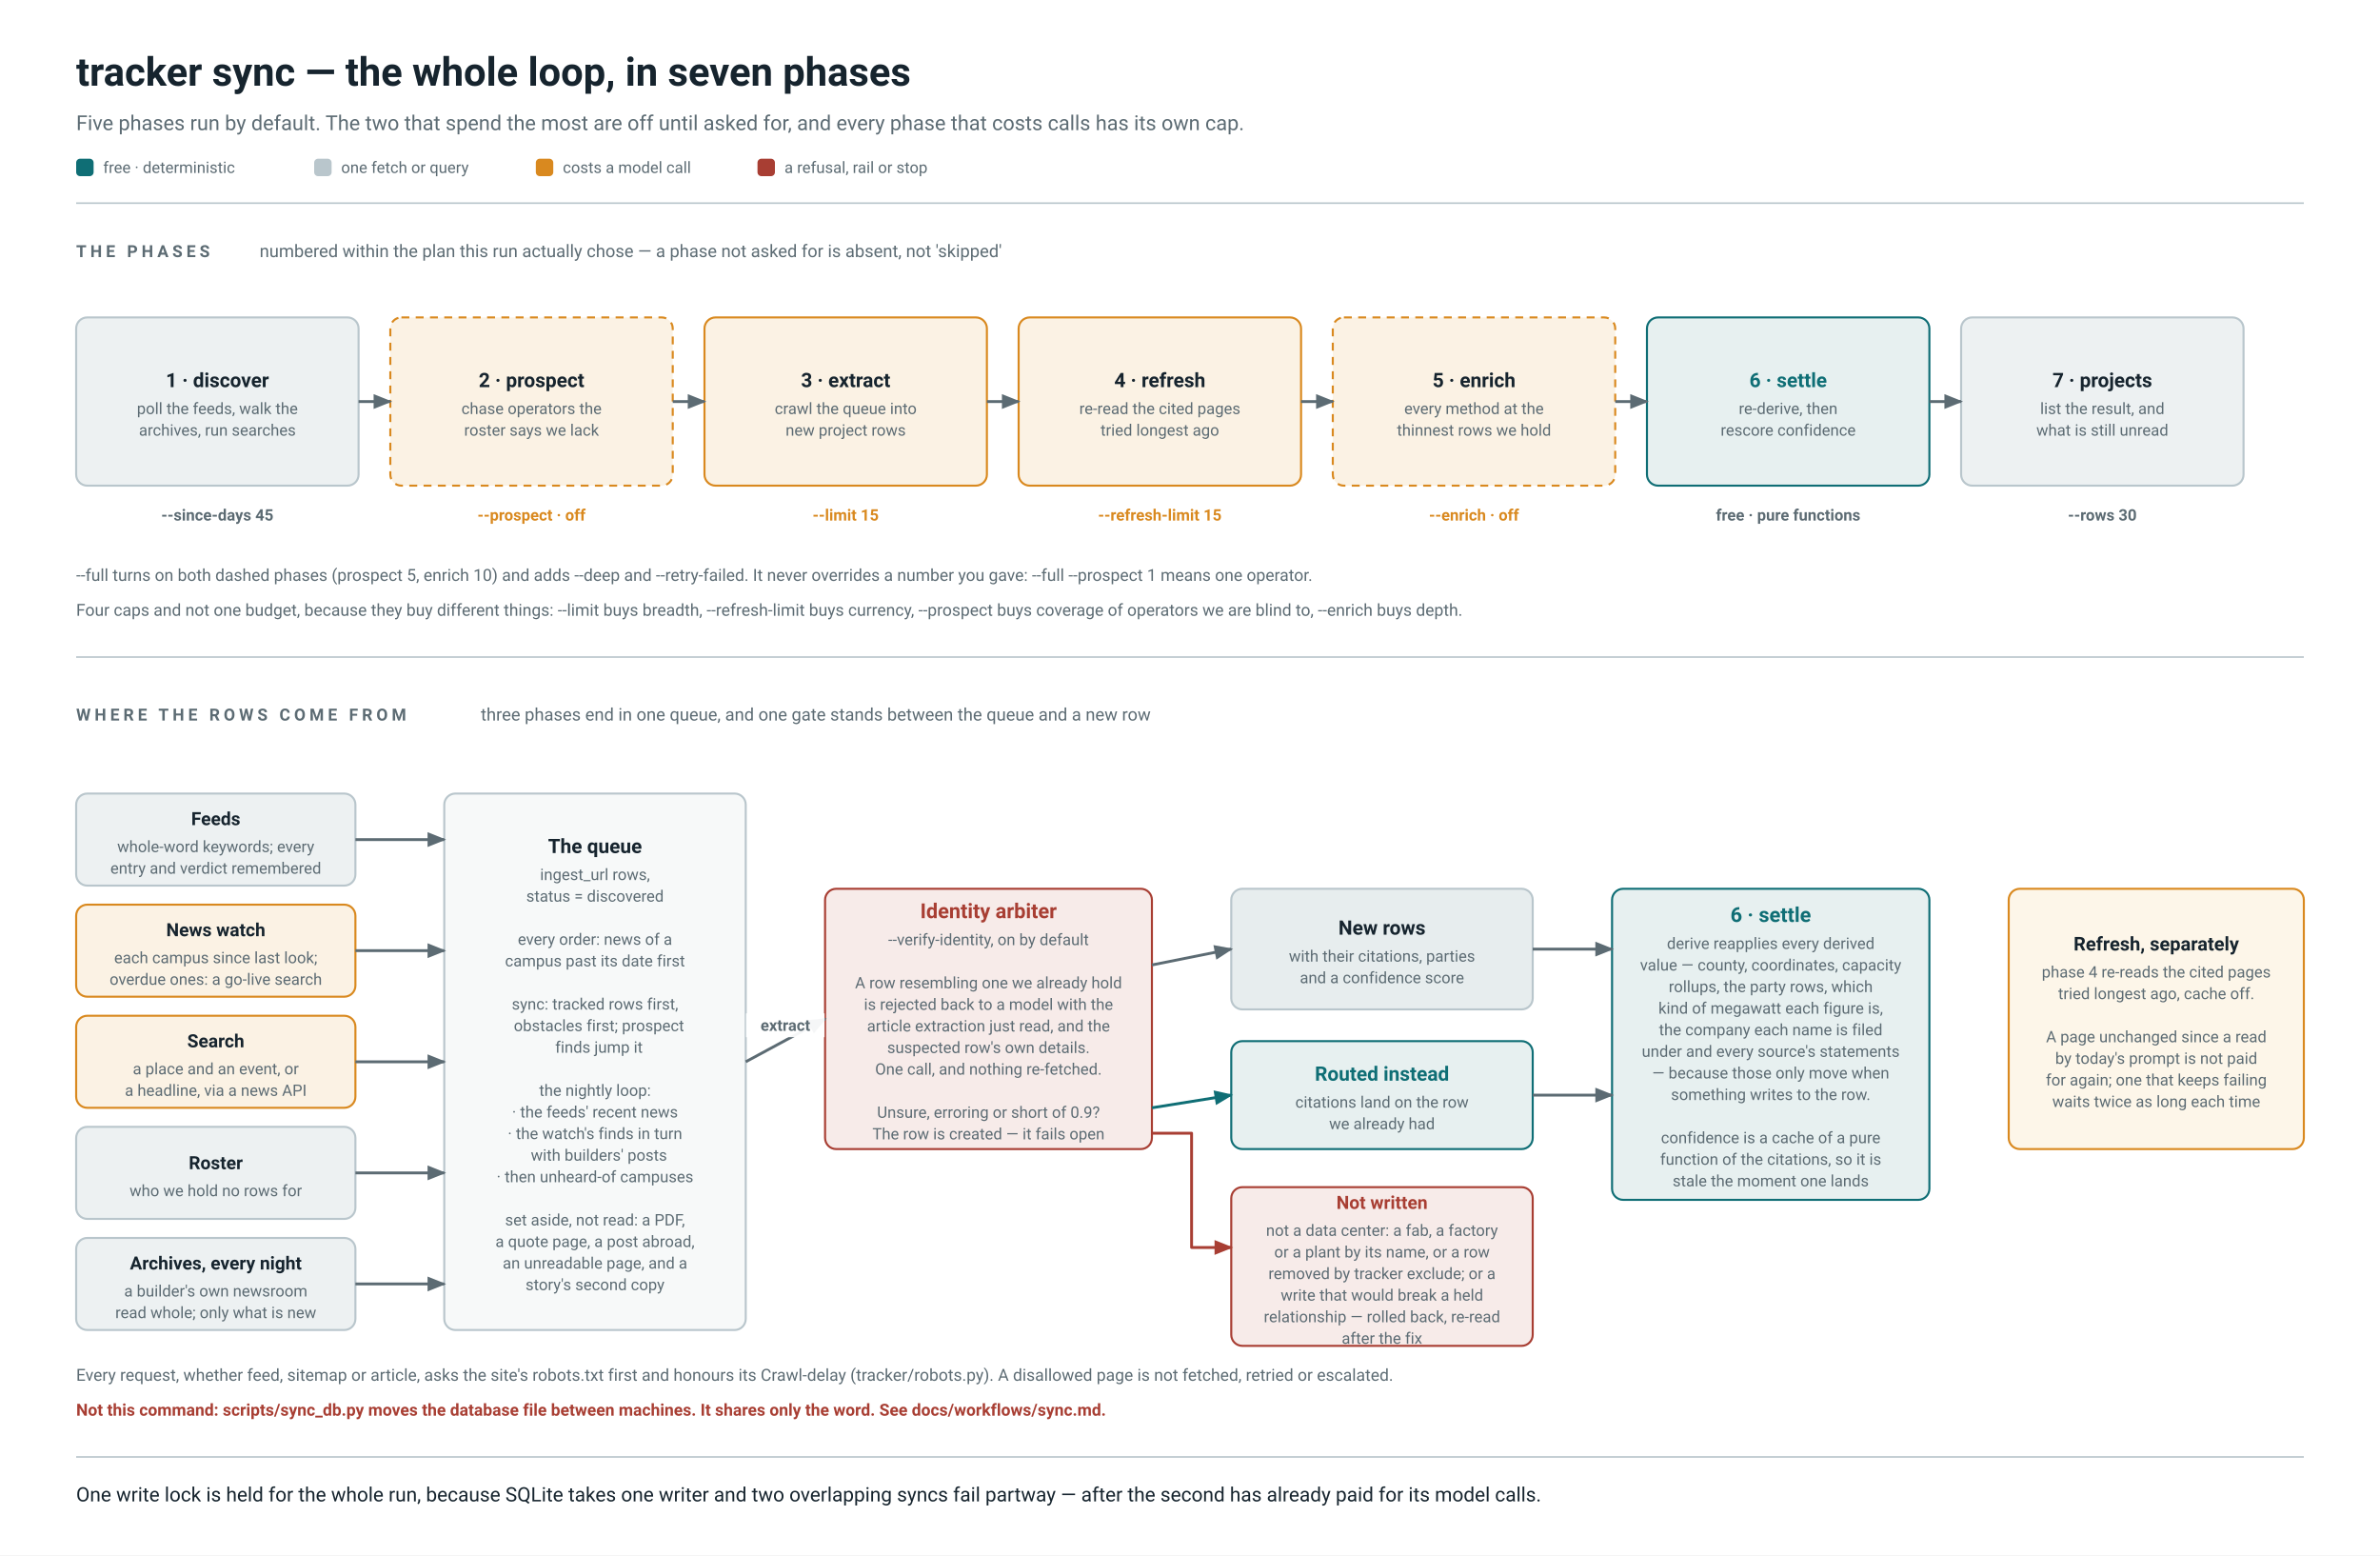
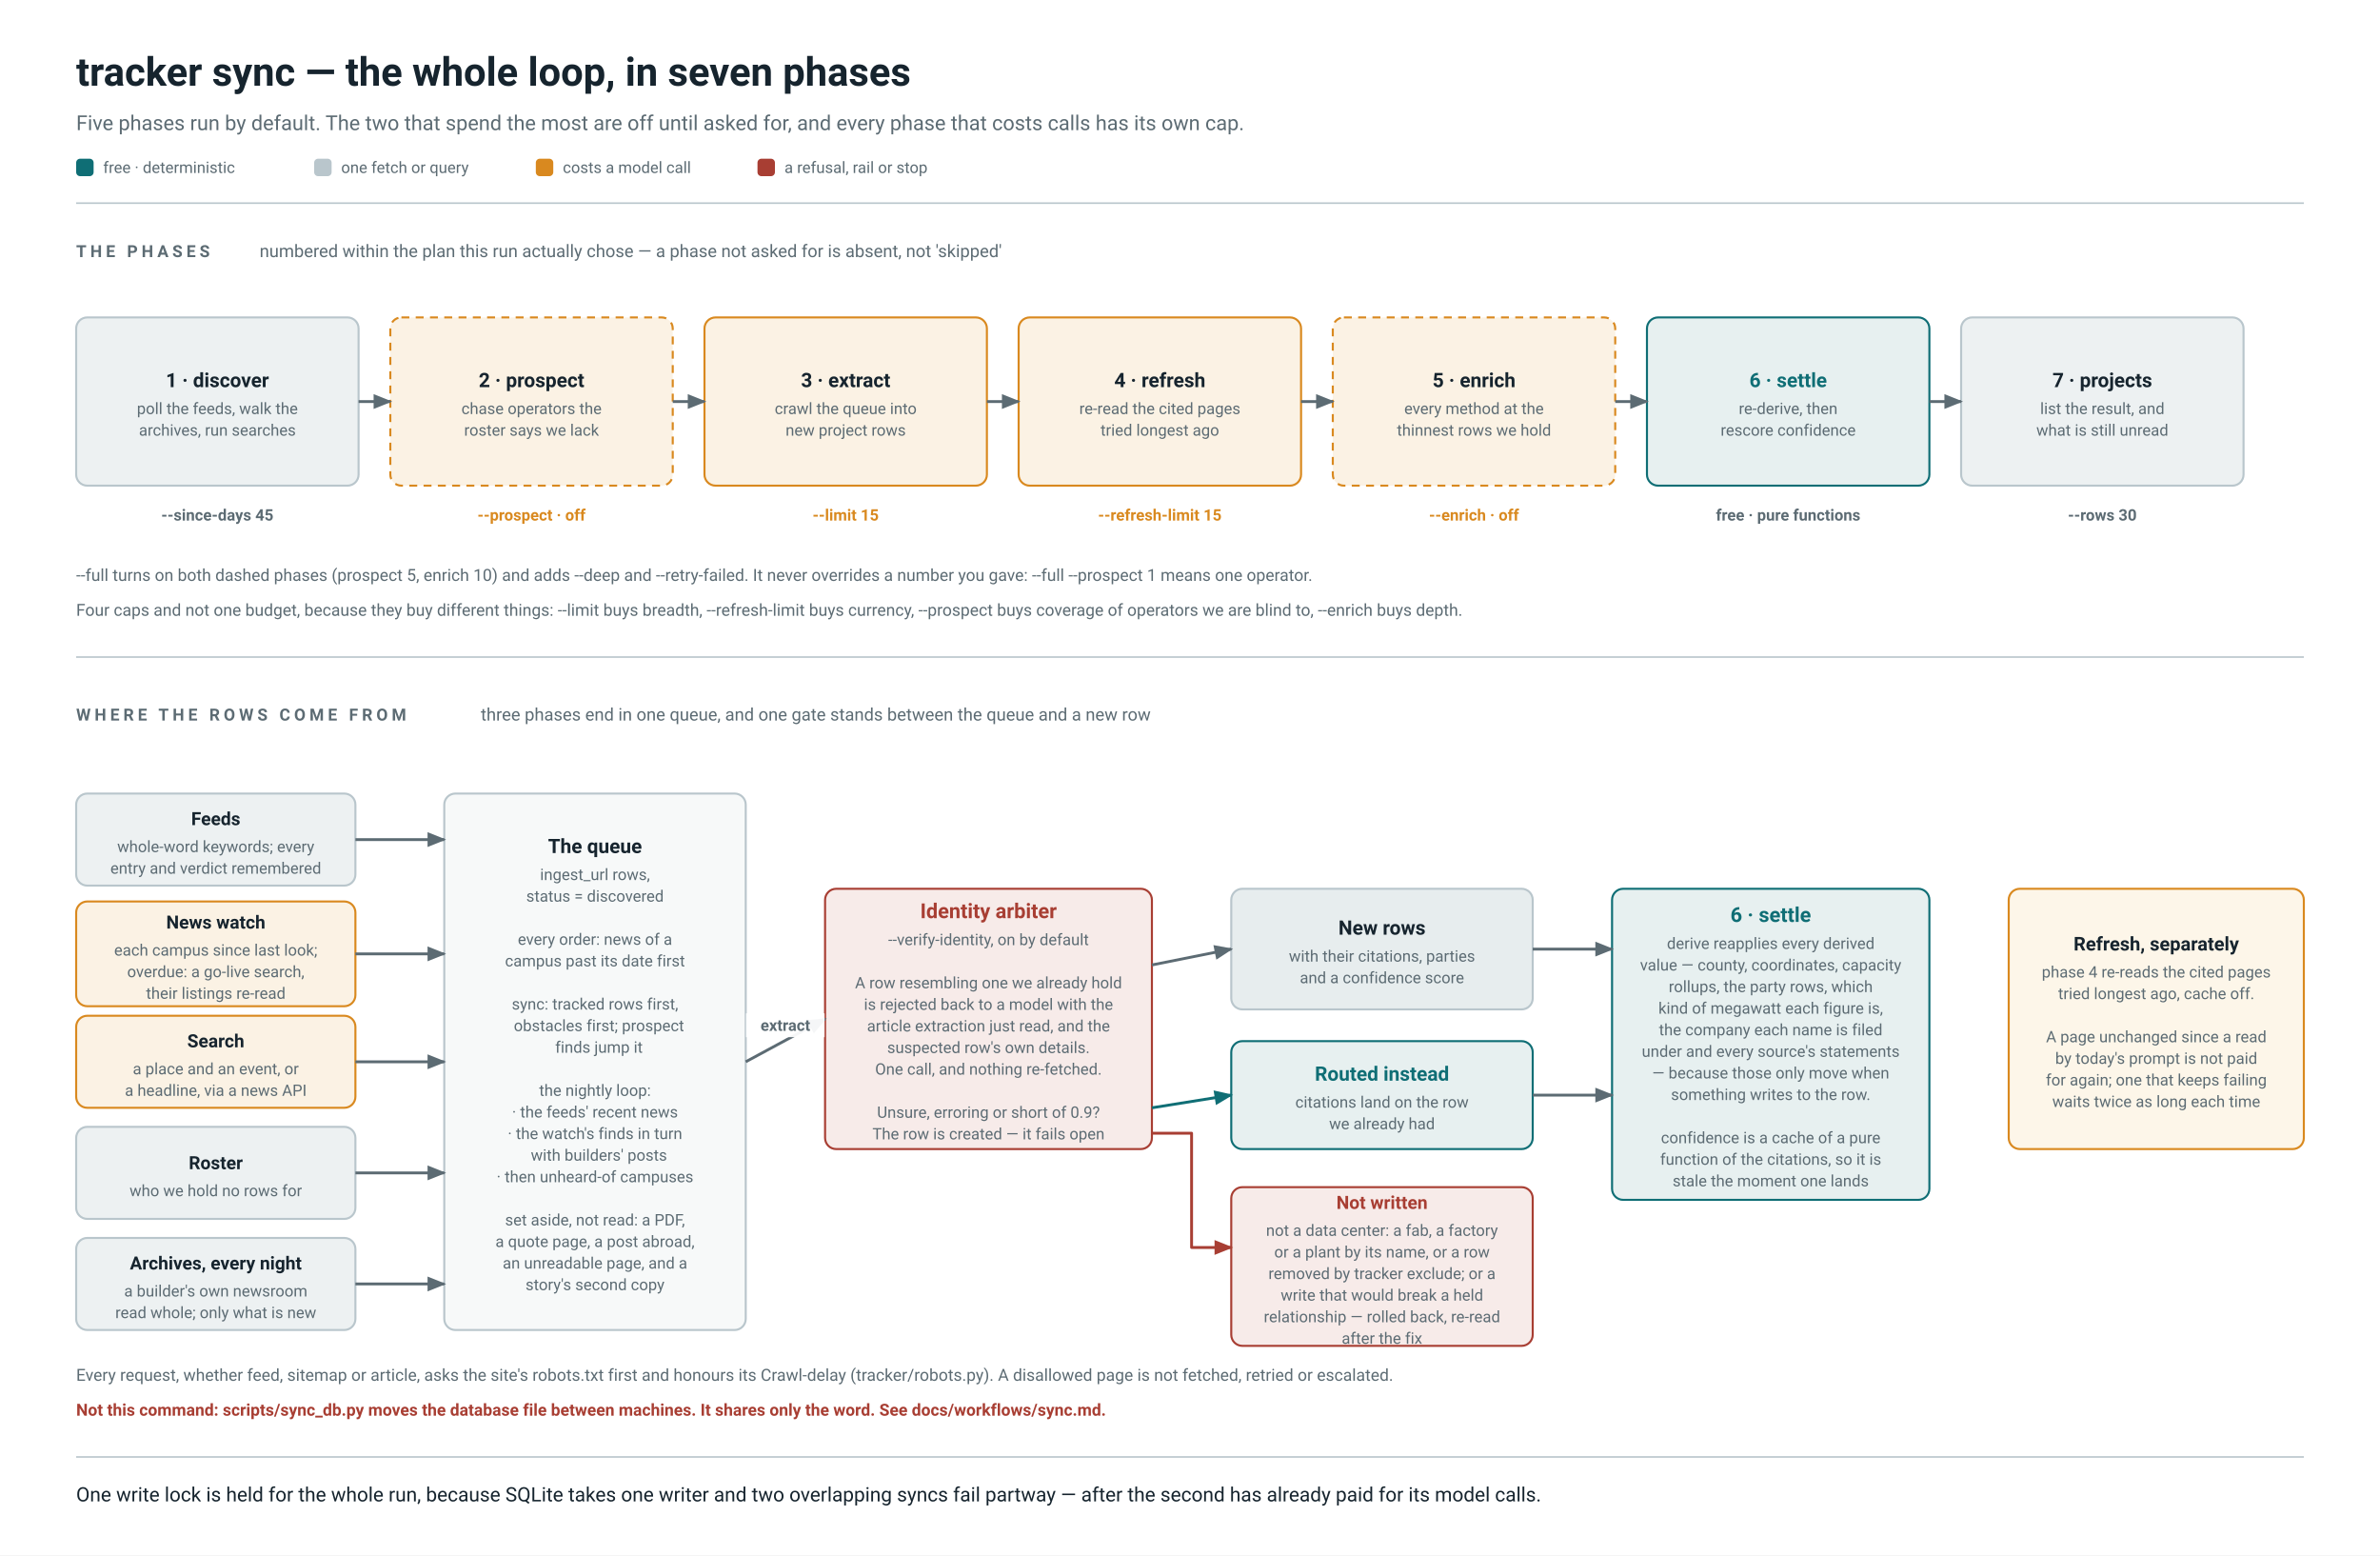
<svg xmlns="http://www.w3.org/2000/svg" width="1500" height="980" viewBox="0 0 1500 980" font-family="system-ui,-apple-system,'Segoe UI',Roboto,'Helvetica Neue','DejaVu Sans',Arial,sans-serif">
  <defs>
    <marker id="a0F6E75" viewBox="0 0 10 10" refX="9" refY="5" markerWidth="6.5" markerHeight="6.5" orient="auto-start-reverse">
      <path d="M 0 1 L 10 5 L 0 9 z" fill="#0F6E75" />
    </marker>
    <marker id="a5C6B73" viewBox="0 0 10 10" refX="9" refY="5" markerWidth="6.5" markerHeight="6.5" orient="auto-start-reverse">
      <path d="M 0 1 L 10 5 L 0 9 z" fill="#5C6B73" />
    </marker>
    <marker id="aA83E33" viewBox="0 0 10 10" refX="9" refY="5" markerWidth="6.5" markerHeight="6.5" orient="auto-start-reverse">
      <path d="M 0 1 L 10 5 L 0 9 z" fill="#A83E33" />
    </marker>
  </defs>
  <rect width="1500" height="980" fill="#FFFFFF" />
  <g font-family="system-ui,-apple-system,'Segoe UI',Roboto,'Helvetica Neue','DejaVu Sans',Arial,sans-serif" xml:space="preserve">
    <text x="48.0" y="54.0" font-size="25" fill="#16242E" text-anchor="start" font-weight="700">tracker sync — the whole loop, in seven phases</text>
    <text x="48.0" y="82.0" font-size="13" fill="#5C6B73" text-anchor="start">Five phases run by default. The two that spend the most are off until asked for, and every phase that costs calls has its own cap.</text>
    <rect x="48.0" y="100.0" width="11" height="11" rx="2.5" fill="#0F6E75" />
    <text x="65.0" y="109.0" font-size="10" fill="#5C6B73" text-anchor="start">free · deterministic</text>
    <rect x="198.0" y="100.0" width="11" height="11" rx="2.5" fill="#B9C6CC" />
    <text x="215.0" y="109.0" font-size="10" fill="#5C6B73" text-anchor="start">one fetch or query</text>
    <rect x="337.7" y="100.0" width="11" height="11" rx="2.5" fill="#D9891F" />
    <text x="354.7" y="109.0" font-size="10" fill="#5C6B73" text-anchor="start">costs a model call</text>
    <rect x="477.4" y="100.0" width="11" height="11" rx="2.5" fill="#A83E33" />
    <text x="494.4" y="109.0" font-size="10" fill="#5C6B73" text-anchor="start">a refusal, rail or stop</text>
    <line x1="48" y1="128" x2="1452" y2="128" stroke="#B9C6CC" stroke-width="1" />
    <text x="48.0" y="162.0" font-size="10.5" fill="#5C6B73" text-anchor="start" font-weight="700" letter-spacing="2.4">THE PHASES</text>
    <text x="163.6" y="162.0" font-size="11" fill="#5C6B73" text-anchor="start">numbered within the plan this run actually chose — a phase not asked for is absent, not 'skipped'</text>
    <rect x="48.0" y="200.0" width="178.0" height="106.0" rx="7" fill="#EDF1F2" stroke="#B9C6CC" stroke-width="1.3" />
    <text x="137.0" y="243.9" font-size="12.5" fill="#16242E" text-anchor="middle" font-weight="700">1 · discover</text>
    <text x="137.0" y="260.9" font-size="10" fill="#5C6B73" text-anchor="middle">poll the feeds, walk the</text>
    <text x="137.0" y="274.5" font-size="10" fill="#5C6B73" text-anchor="middle">archives, run searches</text>
    <text x="137.0" y="328.0" font-size="10" fill="#5C6B73" text-anchor="middle" font-weight="700">--since-days 45</text>
    <rect x="246.0" y="200.0" width="178.0" height="106.0" rx="7" fill="#FBF2E4" stroke="#D9891F" stroke-width="1.3" stroke-dasharray="5 4" />
    <text x="335.0" y="243.9" font-size="12.5" fill="#16242E" text-anchor="middle" font-weight="700">2 · prospect</text>
    <text x="335.0" y="260.9" font-size="10" fill="#5C6B73" text-anchor="middle">chase operators the</text>
    <text x="335.0" y="274.5" font-size="10" fill="#5C6B73" text-anchor="middle">roster says we lack</text>
    <text x="335.0" y="328.0" font-size="10" fill="#D9891F" text-anchor="middle" font-weight="700">--prospect · off</text>
    <rect x="444.0" y="200.0" width="178.0" height="106.0" rx="7" fill="#FBF2E4" stroke="#D9891F" stroke-width="1.3" />
    <text x="533.0" y="243.9" font-size="12.5" fill="#16242E" text-anchor="middle" font-weight="700">3 · extract</text>
    <text x="533.0" y="260.9" font-size="10" fill="#5C6B73" text-anchor="middle">crawl the queue into</text>
    <text x="533.0" y="274.5" font-size="10" fill="#5C6B73" text-anchor="middle">new project rows</text>
    <text x="533.0" y="328.0" font-size="10" fill="#D9891F" text-anchor="middle" font-weight="700">--limit 15</text>
    <rect x="642.0" y="200.0" width="178.0" height="106.0" rx="7" fill="#FBF2E4" stroke="#D9891F" stroke-width="1.3" />
    <text x="731.0" y="243.9" font-size="12.5" fill="#16242E" text-anchor="middle" font-weight="700">4 · refresh</text>
    <text x="731.0" y="260.9" font-size="10" fill="#5C6B73" text-anchor="middle">re-read the cited pages</text>
    <text x="731.0" y="274.5" font-size="10" fill="#5C6B73" text-anchor="middle">tried longest ago</text>
    <text x="731.0" y="328.0" font-size="10" fill="#D9891F" text-anchor="middle" font-weight="700">--refresh-limit 15</text>
    <rect x="840.0" y="200.0" width="178.0" height="106.0" rx="7" fill="#FBF2E4" stroke="#D9891F" stroke-width="1.3" stroke-dasharray="5 4" />
    <text x="929.0" y="243.9" font-size="12.5" fill="#16242E" text-anchor="middle" font-weight="700">5 · enrich</text>
    <text x="929.0" y="260.9" font-size="10" fill="#5C6B73" text-anchor="middle">every method at the</text>
    <text x="929.0" y="274.5" font-size="10" fill="#5C6B73" text-anchor="middle">thinnest rows we hold</text>
    <text x="929.0" y="328.0" font-size="10" fill="#D9891F" text-anchor="middle" font-weight="700">--enrich · off</text>
    <rect x="1038.0" y="200.0" width="178.0" height="106.0" rx="7" fill="#E7F0F0" stroke="#0F6E75" stroke-width="1.3" />
    <text x="1127.0" y="243.9" font-size="12.5" fill="#0F6E75" text-anchor="middle" font-weight="700">6 · settle</text>
    <text x="1127.0" y="260.9" font-size="10" fill="#5C6B73" text-anchor="middle">re-derive, then</text>
    <text x="1127.0" y="274.5" font-size="10" fill="#5C6B73" text-anchor="middle">rescore confidence</text>
    <text x="1127.0" y="328.0" font-size="10" fill="#5C6B73" text-anchor="middle" font-weight="700">free · pure functions</text>
    <rect x="1236.0" y="200.0" width="178.0" height="106.0" rx="7" fill="#EDF1F2" stroke="#B9C6CC" stroke-width="1.3" />
    <text x="1325.0" y="243.9" font-size="12.5" fill="#16242E" text-anchor="middle" font-weight="700">7 · projects</text>
    <text x="1325.0" y="260.9" font-size="10" fill="#5C6B73" text-anchor="middle">list the result, and</text>
    <text x="1325.0" y="274.5" font-size="10" fill="#5C6B73" text-anchor="middle">what is still unread</text>
    <text x="1325.0" y="328.0" font-size="10" fill="#5C6B73" text-anchor="middle" font-weight="700">--rows 30</text>
    <polyline points="226.0,253.0 246.0,253.0" fill="none" stroke="#5C6B73" stroke-width="1.8" stroke-linejoin="round" marker-end="url(#a5C6B73)" />
    <polyline points="424.0,253.0 444.0,253.0" fill="none" stroke="#5C6B73" stroke-width="1.8" stroke-linejoin="round" marker-end="url(#a5C6B73)" />
    <polyline points="622.0,253.0 642.0,253.0" fill="none" stroke="#5C6B73" stroke-width="1.8" stroke-linejoin="round" marker-end="url(#a5C6B73)" />
    <polyline points="820.0,253.0 840.0,253.0" fill="none" stroke="#5C6B73" stroke-width="1.8" stroke-linejoin="round" marker-end="url(#a5C6B73)" />
    <polyline points="1018.0,253.0 1038.0,253.0" fill="none" stroke="#5C6B73" stroke-width="1.8" stroke-linejoin="round" marker-end="url(#a5C6B73)" />
    <polyline points="1216.0,253.0 1236.0,253.0" fill="none" stroke="#5C6B73" stroke-width="1.8" stroke-linejoin="round" marker-end="url(#a5C6B73)" />
    <text x="48.0" y="366.0" font-size="10.5" fill="#5C6B73" text-anchor="start">--full turns on both dashed phases (prospect 5, enrich 10) and adds --deep and --retry-failed. It never overrides a number you gave: --full --prospect 1 means one operator.</text>
    <text x="48.0" y="388.0" font-size="10.5" fill="#5C6B73" text-anchor="start">Four caps and not one budget, because they buy different things: --limit buys breadth, --refresh-limit buys currency, --prospect buys coverage of operators we are blind to, --enrich buys depth.</text>
    <line x1="48" y1="414" x2="1452" y2="414" stroke="#B9C6CC" stroke-width="1" />
    <text x="48.0" y="454.0" font-size="10.5" fill="#5C6B73" text-anchor="start" font-weight="700" letter-spacing="2.4">WHERE THE ROWS COME FROM</text>
    <text x="303.0" y="454.0" font-size="11" fill="#5C6B73" text-anchor="start">three phases end in one queue, and one gate stands between the queue and a new row</text>
    <rect x="48.0" y="500.0" width="176.0" height="58.0" rx="7" fill="#EDF1F2" stroke="#B9C6CC" stroke-width="1.3" />
    <text x="136.0" y="519.9" font-size="11.5" fill="#16242E" text-anchor="middle" font-weight="700">Feeds</text>
    <text x="136.0" y="536.9" font-size="10" fill="#5C6B73" text-anchor="middle">whole-word keywords; every</text>
    <text x="136.0" y="550.5" font-size="10" fill="#5C6B73" text-anchor="middle">entry and verdict remembered</text>
-     <rect x="48.0" y="570.0" width="176.0" height="58.0" rx="7" fill="#FBF2E4" stroke="#D9891F" stroke-width="1.3" />
-     <text x="136.0" y="589.9" font-size="11.5" fill="#16242E" text-anchor="middle" font-weight="700">News watch</text>
-     <text x="136.0" y="606.9" font-size="10" fill="#5C6B73" text-anchor="middle">each campus since last look;</text>
-     <text x="136.0" y="620.5" font-size="10" fill="#5C6B73" text-anchor="middle">overdue ones: a go-live search</text>
+     <rect x="48.0" y="568.0" width="176.0" height="66.0" rx="7" fill="#FBF2E4" stroke="#D9891F" stroke-width="1.3" />
+     <text x="136.0" y="585.1" font-size="11.5" fill="#16242E" text-anchor="middle" font-weight="700">News watch</text>
+     <text x="136.0" y="602.1" font-size="10" fill="#5C6B73" text-anchor="middle">each campus since last look;</text>
+     <text x="136.0" y="615.7" font-size="10" fill="#5C6B73" text-anchor="middle">overdue: a go-live search,</text>
+     <text x="136.0" y="629.3" font-size="10" fill="#5C6B73" text-anchor="middle">their listings re-read</text>
    <rect x="48.0" y="640.0" width="176.0" height="58.0" rx="7" fill="#FBF2E4" stroke="#D9891F" stroke-width="1.3" />
    <text x="136.0" y="659.9" font-size="11.5" fill="#16242E" text-anchor="middle" font-weight="700">Search</text>
    <text x="136.0" y="676.9" font-size="10" fill="#5C6B73" text-anchor="middle">a place and an event, or</text>
    <text x="136.0" y="690.5" font-size="10" fill="#5C6B73" text-anchor="middle">a headline, via a news API</text>
    <rect x="48.0" y="710.0" width="176.0" height="58.0" rx="7" fill="#EDF1F2" stroke="#B9C6CC" stroke-width="1.3" />
    <text x="136.0" y="736.7" font-size="11.5" fill="#16242E" text-anchor="middle" font-weight="700">Roster</text>
    <text x="136.0" y="753.7" font-size="10" fill="#5C6B73" text-anchor="middle">who we hold no rows for</text>
    <rect x="48.0" y="780.0" width="176.0" height="58.0" rx="7" fill="#EDF1F2" stroke="#B9C6CC" stroke-width="1.3" />
    <text x="136.0" y="799.9" font-size="11.5" fill="#16242E" text-anchor="middle" font-weight="700">Archives, every night</text>
    <text x="136.0" y="816.9" font-size="10" fill="#5C6B73" text-anchor="middle">a builder's own newsroom</text>
    <text x="136.0" y="830.5" font-size="10" fill="#5C6B73" text-anchor="middle">read whole; only what is new</text>
    <rect x="280.0" y="500.0" width="190.0" height="338.0" rx="7" fill="#F7F9F9" stroke="#B9C6CC" stroke-width="1.3" />
    <text x="375.0" y="537.5" font-size="12.5" fill="#16242E" text-anchor="middle" font-weight="700">The queue</text>
    <text x="375.0" y="554.5" font-size="10" fill="#5C6B73" text-anchor="middle">ingest_url rows,</text>
    <text x="375.0" y="568.1" font-size="10" fill="#5C6B73" text-anchor="middle">status = discovered</text>
    <text x="375.0" y="581.7" font-size="10" fill="#5C6B73" text-anchor="middle" />
    <text x="375.0" y="595.3" font-size="10" fill="#5C6B73" text-anchor="middle">every order: news of a</text>
    <text x="375.0" y="608.9" font-size="10" fill="#5C6B73" text-anchor="middle">campus past its date first</text>
    <text x="375.0" y="622.5" font-size="10" fill="#5C6B73" text-anchor="middle" />
    <text x="375.0" y="636.1" font-size="10" fill="#5C6B73" text-anchor="middle">sync: tracked rows first,</text>
    <text x="375.0" y="649.7" font-size="10" fill="#5C6B73" text-anchor="middle">  obstacles first; prospect</text>
    <text x="375.0" y="663.3" font-size="10" fill="#5C6B73" text-anchor="middle">  finds jump it</text>
    <text x="375.0" y="676.9" font-size="10" fill="#5C6B73" text-anchor="middle" />
    <text x="375.0" y="690.5" font-size="10" fill="#5C6B73" text-anchor="middle">the nightly loop:</text>
    <text x="375.0" y="704.1" font-size="10" fill="#5C6B73" text-anchor="middle">· the feeds' recent news</text>
    <text x="375.0" y="717.7" font-size="10" fill="#5C6B73" text-anchor="middle">· the watch's finds in turn</text>
    <text x="375.0" y="731.3" font-size="10" fill="#5C6B73" text-anchor="middle">  with builders' posts</text>
    <text x="375.0" y="744.9" font-size="10" fill="#5C6B73" text-anchor="middle">· then unheard-of campuses</text>
    <text x="375.0" y="758.5" font-size="10" fill="#5C6B73" text-anchor="middle" />
    <text x="375.0" y="772.1" font-size="10" fill="#5C6B73" text-anchor="middle">set aside, not read: a PDF,</text>
    <text x="375.0" y="785.7" font-size="10" fill="#5C6B73" text-anchor="middle">a quote page, a post abroad,</text>
    <text x="375.0" y="799.3" font-size="10" fill="#5C6B73" text-anchor="middle">an unreadable page, and a</text>
    <text x="375.0" y="812.9" font-size="10" fill="#5C6B73" text-anchor="middle">story's second copy</text>
    <polyline points="224.0,529.0 280.0,529.0" fill="none" stroke="#5C6B73" stroke-width="1.8" stroke-linejoin="round" marker-end="url(#a5C6B73)" />
-     <polyline points="224.0,599.0 280.0,599.0" fill="none" stroke="#5C6B73" stroke-width="1.8" stroke-linejoin="round" marker-end="url(#a5C6B73)" />
+     <polyline points="224.0,601.0 280.0,601.0" fill="none" stroke="#5C6B73" stroke-width="1.8" stroke-linejoin="round" marker-end="url(#a5C6B73)" />
    <polyline points="224.0,669.0 280.0,669.0" fill="none" stroke="#5C6B73" stroke-width="1.8" stroke-linejoin="round" marker-end="url(#a5C6B73)" />
    <polyline points="224.0,739.0 280.0,739.0" fill="none" stroke="#5C6B73" stroke-width="1.8" stroke-linejoin="round" marker-end="url(#a5C6B73)" />
    <polyline points="224.0,809.0 280.0,809.0" fill="none" stroke="#5C6B73" stroke-width="1.8" stroke-linejoin="round" marker-end="url(#a5C6B73)" />
    <rect x="520.0" y="560.0" width="206.0" height="164.0" rx="7" fill="#F7EBE9" stroke="#A83E33" stroke-width="1.3" />
    <text x="623.0" y="578.5" font-size="13" fill="#A83E33" text-anchor="middle" font-weight="700">Identity arbiter</text>
    <text x="623.0" y="595.5" font-size="10" fill="#5C6B73" text-anchor="middle">--verify-identity, on by default</text>
    <text x="623.0" y="609.1" font-size="10" fill="#5C6B73" text-anchor="middle" />
    <text x="623.0" y="622.7" font-size="10" fill="#5C6B73" text-anchor="middle">A row resembling one we already hold</text>
    <text x="623.0" y="636.3" font-size="10" fill="#5C6B73" text-anchor="middle">is rejected back to a model with the</text>
    <text x="623.0" y="649.9" font-size="10" fill="#5C6B73" text-anchor="middle">article extraction just read, and the</text>
    <text x="623.0" y="663.5" font-size="10" fill="#5C6B73" text-anchor="middle">suspected row's own details.</text>
    <text x="623.0" y="677.1" font-size="10" fill="#5C6B73" text-anchor="middle">One call, and nothing re-fetched.</text>
    <text x="623.0" y="690.7" font-size="10" fill="#5C6B73" text-anchor="middle" />
    <text x="623.0" y="704.3" font-size="10" fill="#5C6B73" text-anchor="middle">Unsure, erroring or short of 0.9?</text>
    <text x="623.0" y="717.9" font-size="10" fill="#5C6B73" text-anchor="middle">The row is created — it fails open</text>
    <polyline points="470.0,669.0 520.0,642.0" fill="none" stroke="#5C6B73" stroke-width="1.8" stroke-linejoin="round" marker-end="url(#a5C6B73)" />
    <rect x="470.2" y="638.5" width="49.5" height="15" fill="#FFFFFF" opacity="0.94" />
    <text x="495.0" y="649.5" font-size="10" fill="#5C6B73" text-anchor="middle" font-weight="700">extract</text>
    <rect x="776.0" y="560.0" width="190.0" height="76.0" rx="7" fill="#E7EDEE" stroke="#B9C6CC" stroke-width="1.3" />
    <text x="871.0" y="588.9" font-size="12.5" fill="#16242E" text-anchor="middle" font-weight="700">New rows</text>
    <text x="871.0" y="605.9" font-size="10" fill="#5C6B73" text-anchor="middle">with their citations, parties</text>
    <text x="871.0" y="619.5" font-size="10" fill="#5C6B73" text-anchor="middle">and a confidence score</text>
    <rect x="776.0" y="656.0" width="190.0" height="68.0" rx="7" fill="#E7F0F0" stroke="#0F6E75" stroke-width="1.3" />
    <text x="871.0" y="680.9" font-size="12.5" fill="#0F6E75" text-anchor="middle" font-weight="700">Routed instead</text>
    <text x="871.0" y="697.9" font-size="10" fill="#5C6B73" text-anchor="middle">citations land on the row</text>
    <text x="871.0" y="711.5" font-size="10" fill="#5C6B73" text-anchor="middle">we already had</text>
    <polyline points="726.0,608.0 776.0,598.0" fill="none" stroke="#5C6B73" stroke-width="1.8" stroke-linejoin="round" marker-end="url(#a5C6B73)" />
    <polyline points="726.0,698.0 776.0,690.0" fill="none" stroke="#0F6E75" stroke-width="1.8" stroke-linejoin="round" marker-end="url(#a0F6E75)" />
    <rect x="776.0" y="748.0" width="190.0" height="100.0" rx="7" fill="#F7EBE9" stroke="#A83E33" stroke-width="1.3" />
    <text x="871.0" y="761.7" font-size="11.5" fill="#A83E33" text-anchor="middle" font-weight="700">Not written</text>
    <text x="871.0" y="778.7" font-size="10" fill="#5C6B73" text-anchor="middle">not a data center: a fab, a factory</text>
    <text x="871.0" y="792.3" font-size="10" fill="#5C6B73" text-anchor="middle">or a plant by its name, or a row</text>
    <text x="871.0" y="805.9" font-size="10" fill="#5C6B73" text-anchor="middle">removed by tracker exclude; or a</text>
    <text x="871.0" y="819.5" font-size="10" fill="#5C6B73" text-anchor="middle">write that would break a held</text>
    <text x="871.0" y="833.1" font-size="10" fill="#5C6B73" text-anchor="middle">relationship — rolled back, re-read</text>
    <text x="871.0" y="846.7" font-size="10" fill="#5C6B73" text-anchor="middle">after the fix</text>
    <polyline points="726.0,714.0 751.0,714.0 751.0,786.0 776.0,786.0" fill="none" stroke="#A83E33" stroke-width="1.8" stroke-linejoin="round" marker-end="url(#aA83E33)" />
    <rect x="1016.0" y="560.0" width="200.0" height="196.0" rx="7" fill="#E7F0F0" stroke="#0F6E75" stroke-width="1.3" />
    <text x="1116.0" y="580.9" font-size="13" fill="#0F6E75" text-anchor="middle" font-weight="700">6 · settle</text>
    <text x="1116.0" y="597.9" font-size="10" fill="#5C6B73" text-anchor="middle">derive reapplies every derived</text>
    <text x="1116.0" y="611.5" font-size="10" fill="#5C6B73" text-anchor="middle">value — county, coordinates, capacity</text>
    <text x="1116.0" y="625.1" font-size="10" fill="#5C6B73" text-anchor="middle">rollups, the party rows, which</text>
    <text x="1116.0" y="638.7" font-size="10" fill="#5C6B73" text-anchor="middle">kind of megawatt each figure is,</text>
    <text x="1116.0" y="652.3" font-size="10" fill="#5C6B73" text-anchor="middle">the company each name is filed</text>
    <text x="1116.0" y="665.9" font-size="10" fill="#5C6B73" text-anchor="middle">under and every source's statements</text>
    <text x="1116.0" y="679.5" font-size="10" fill="#5C6B73" text-anchor="middle">— because those only move when</text>
    <text x="1116.0" y="693.1" font-size="10" fill="#5C6B73" text-anchor="middle">something writes to the row.</text>
    <text x="1116.0" y="706.7" font-size="10" fill="#5C6B73" text-anchor="middle" />
    <text x="1116.0" y="720.3" font-size="10" fill="#5C6B73" text-anchor="middle">confidence is a cache of a pure</text>
    <text x="1116.0" y="733.9" font-size="10" fill="#5C6B73" text-anchor="middle">function of the citations, so it is</text>
    <text x="1116.0" y="747.5" font-size="10" fill="#5C6B73" text-anchor="middle">stale the moment one lands</text>
    <polyline points="966.0,598.0 1016.0,598.0" fill="none" stroke="#5C6B73" stroke-width="1.8" stroke-linejoin="round" marker-end="url(#a5C6B73)" />
    <polyline points="966.0,690.0 1016.0,690.0" fill="none" stroke="#5C6B73" stroke-width="1.8" stroke-linejoin="round" marker-end="url(#a5C6B73)" />
    <rect x="1266.0" y="560.0" width="186.0" height="164.0" rx="7" fill="#FDF6E9" stroke="#D9891F" stroke-width="1.3" />
    <text x="1359.0" y="598.9" font-size="12" fill="#16242E" text-anchor="middle" font-weight="700">Refresh, separately</text>
    <text x="1359.0" y="615.9" font-size="10" fill="#5C6B73" text-anchor="middle">phase 4 re-reads the cited pages</text>
    <text x="1359.0" y="629.5" font-size="10" fill="#5C6B73" text-anchor="middle">tried longest ago, cache off.</text>
    <text x="1359.0" y="643.1" font-size="10" fill="#5C6B73" text-anchor="middle" />
    <text x="1359.0" y="656.7" font-size="10" fill="#5C6B73" text-anchor="middle">A page unchanged since a read</text>
    <text x="1359.0" y="670.3" font-size="10" fill="#5C6B73" text-anchor="middle">by today's prompt is not paid</text>
    <text x="1359.0" y="683.9" font-size="10" fill="#5C6B73" text-anchor="middle">for again; one that keeps failing</text>
    <text x="1359.0" y="697.5" font-size="10" fill="#5C6B73" text-anchor="middle">waits twice as long each time</text>
    <text x="48.0" y="870.0" font-size="10.5" fill="#5C6B73" text-anchor="start">Every request, whether feed, sitemap or article, asks the site's robots.txt first and honours its Crawl-delay (tracker/robots.py). A disallowed page is not fetched, retried or escalated.</text>
    <text x="48.0" y="892.0" font-size="10.5" fill="#A83E33" text-anchor="start" font-weight="700">Not this command: scripts/sync_db.py moves the database file between machines. It shares only the word. See docs/workflows/sync.md.</text>
    <line x1="48" y1="918" x2="1452" y2="918" stroke="#B9C6CC" stroke-width="1" />
    <text x="48.0" y="946.0" font-size="12.5" fill="#16242E" text-anchor="start">One write lock is held for the whole run, because SQLite takes one writer and two overlapping syncs fail partway — after the second has already paid for its model calls.</text>
  </g>
</svg>
